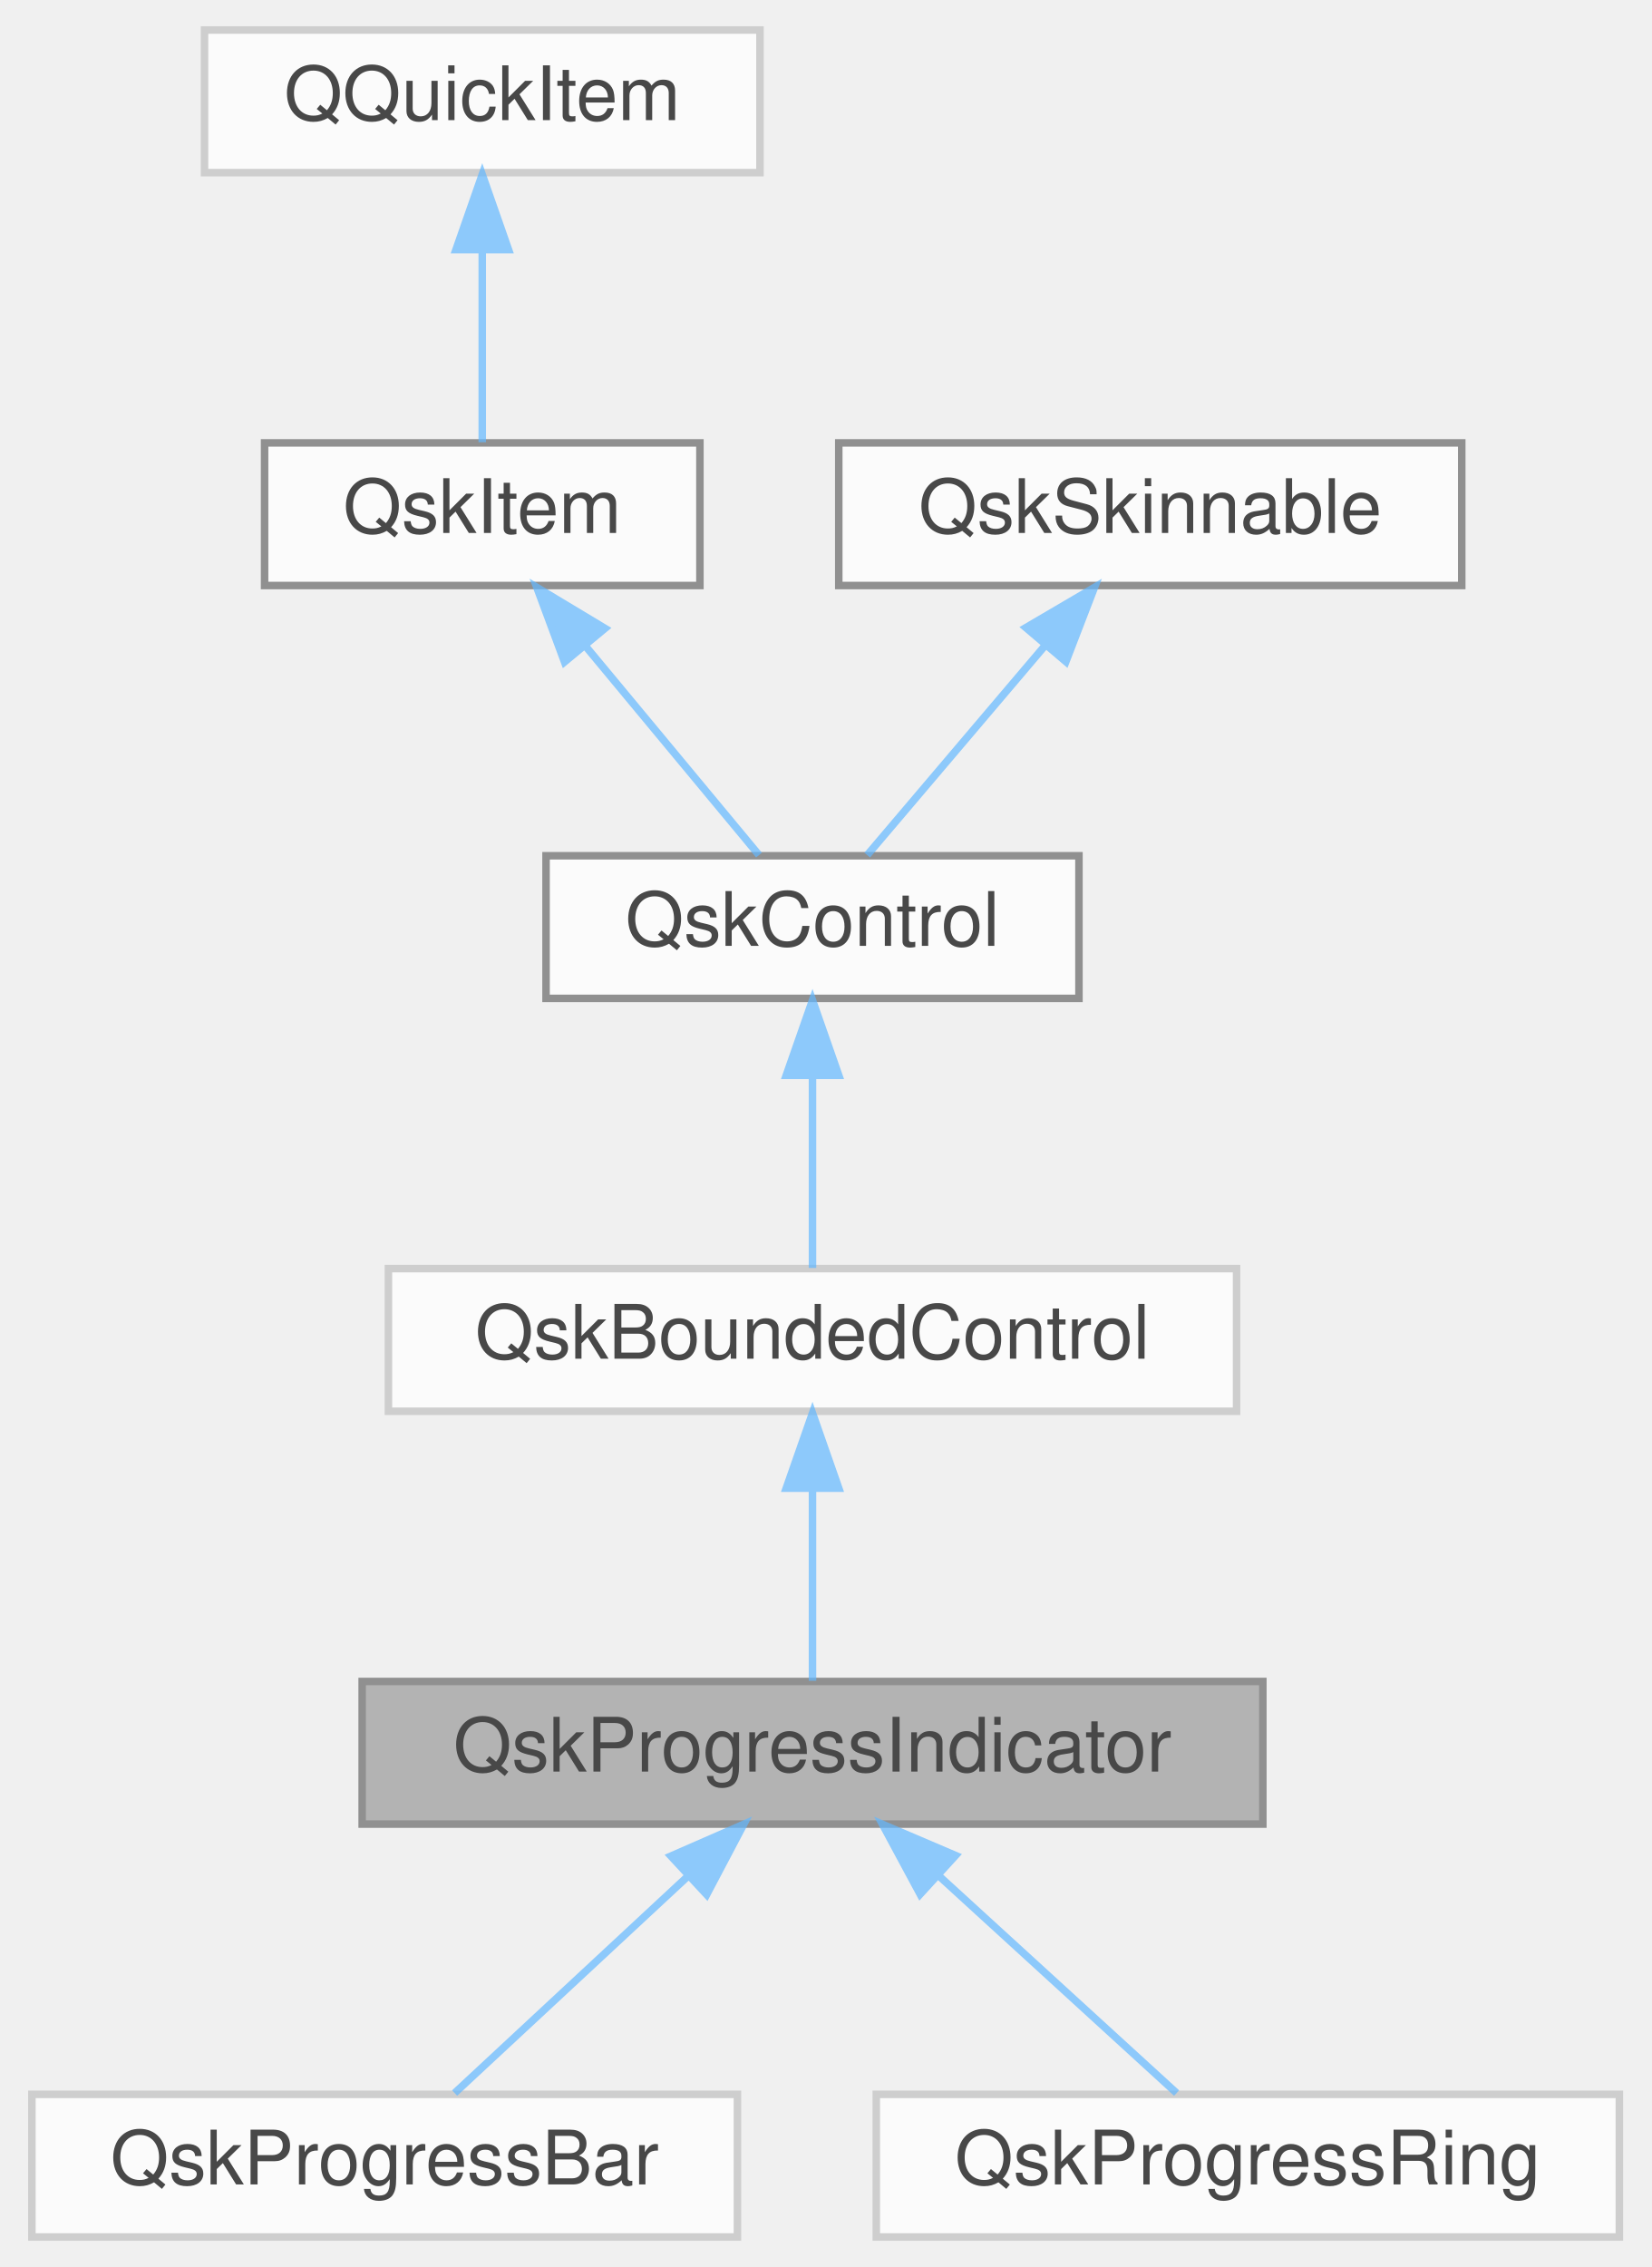
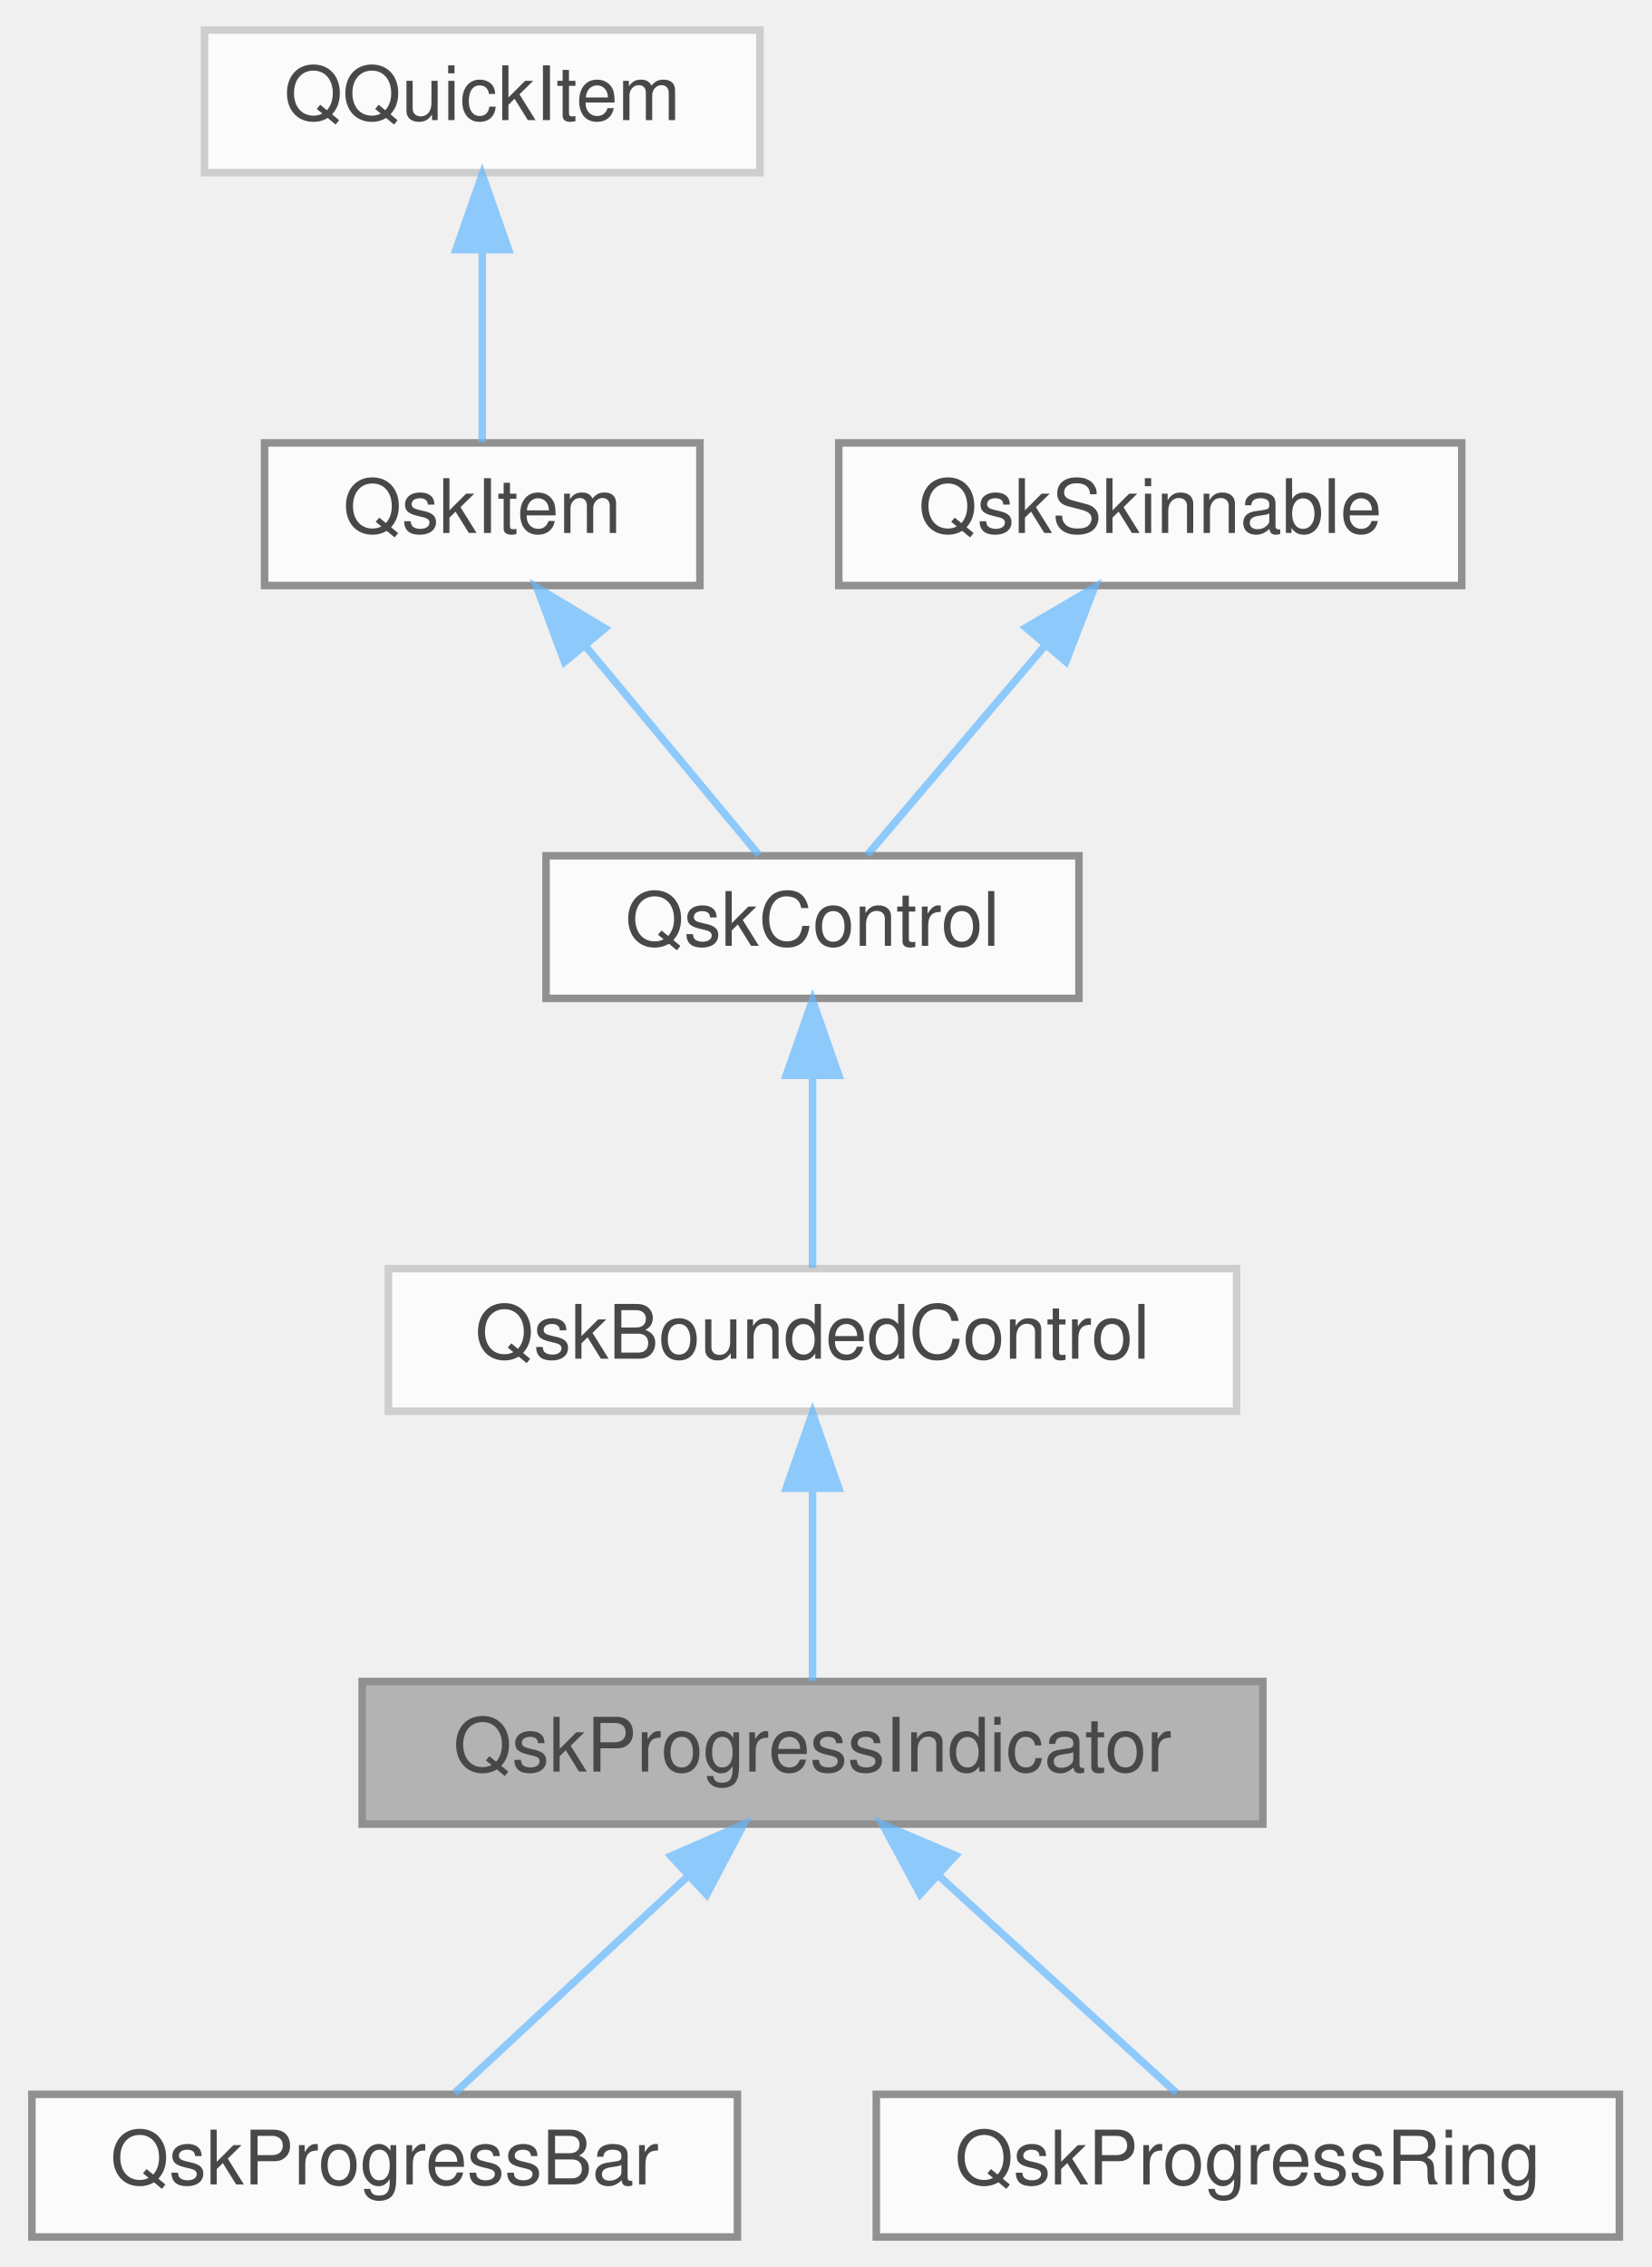
<svg xmlns="http://www.w3.org/2000/svg" xmlns:xlink="http://www.w3.org/1999/xlink" width="220pt" height="302pt" viewBox="0.00 0.00 219.50 302.00">
  <svg id="main" version="1.1" xml:space="preserve">
    <style type="text/css">
.node, .edge {opacity: 0.7;}
.node.selected, .edge.selected {opacity: 1;}
.edge:hover path { stroke: red; }
.edge:hover polygon { stroke: red; fill: red; }
</style>
    <svg id="graph" class="graph">
      <g id="graph0" class="graph" transform="scale(1 1) rotate(0) translate(4 298)">
        <g id="Node000001" class="node">
          <g id="a_Node000001">
            <a xlink:title=" ">
              <polygon fill="#999999" stroke="#666666" points="164,-74 44,-74 44,-55 164,-55 164,-74" />
              <text text-anchor="middle" x="104" y="-62" font-family="Helvetica,sans-Serif" font-size="10.00">QskProgressIndicator</text>
            </a>
          </g>
        </g>
        <g id="Node000007" class="node">
          <g id="a_Node000007">
            <a xlink:href="classQskProgressBar.html" target="_top" xlink:title=" ">
-               <polygon fill="white" stroke="#bfbfbf" points="94,-19 0,-19 0,0 94,0 94,-19" />
+               <polygon fill="white" stroke="#666666" points="94,-19 0,-19 0,0 94,0 94,-19" />
              <text text-anchor="middle" x="47" y="-7" font-family="Helvetica,sans-Serif" font-size="10.00">QskProgressBar</text>
            </a>
          </g>
        </g>
        <g id="edge6_Node000001_Node000007" class="edge">
          <g id="a_edge6_Node000001_Node000007">
            <a xlink:title=" ">
              <path fill="none" stroke="#63b8ff" d="M87.38,-48.04C77.27,-38.64 64.72,-26.98 56.32,-19.17" />
              <polygon fill="#63b8ff" stroke="#63b8ff" points="85.14,-50.74 94.84,-54.98 89.9,-45.61 85.14,-50.74" />
            </a>
          </g>
        </g>
        <g id="Node000008" class="node">
          <g id="a_Node000008">
            <a xlink:href="classQskProgressRing.html" target="_top" xlink:title=" ">
-               <polygon fill="white" stroke="#bfbfbf" points="211.5,-19 112.5,-19 112.5,0 211.5,0 211.5,-19" />
+               <polygon fill="white" stroke="#666666" points="211.5,-19 112.5,-19 112.5,0 211.5,0 211.5,-19" />
              <text text-anchor="middle" x="162" y="-7" font-family="Helvetica,sans-Serif" font-size="10.00">QskProgressRing</text>
            </a>
          </g>
        </g>
        <g id="edge7_Node000001_Node000008" class="edge">
          <g id="a_edge7_Node000001_Node000008">
            <a xlink:title=" ">
              <path fill="none" stroke="#63b8ff" d="M120.91,-48.04C131.2,-38.64 143.97,-26.98 152.51,-19.17" />
              <polygon fill="#63b8ff" stroke="#63b8ff" points="118.34,-45.66 113.32,-54.98 123.06,-50.82 118.34,-45.66" />
            </a>
          </g>
        </g>
        <g id="Node000002" class="node">
          <g id="a_Node000002">
            <a xlink:href="classQskBoundedControl.html" target="_top" xlink:title=" ">
              <polygon fill="white" stroke="#bfbfbf" points="160.5,-129 47.5,-129 47.5,-110 160.5,-110 160.5,-129" />
              <text text-anchor="middle" x="104" y="-117" font-family="Helvetica,sans-Serif" font-size="10.00">QskBoundedControl</text>
            </a>
          </g>
        </g>
        <g id="edge1_Node000001_Node000002" class="edge">
          <g id="a_edge1_Node000001_Node000002">
            <a xlink:title=" ">
              <path fill="none" stroke="#63b8ff" d="M104,-99.66C104,-90.93 104,-80.99 104,-74.09" />
              <polygon fill="#63b8ff" stroke="#63b8ff" points="100.5,-99.75 104,-109.75 107.5,-99.75 100.5,-99.75" />
            </a>
          </g>
        </g>
        <g id="Node000003" class="node">
          <g id="a_Node000003">
            <a xlink:href="classQskControl.html" target="_top" xlink:title="Base class of all controls.">
              <polygon fill="white" stroke="#666666" points="139.5,-184 68.5,-184 68.5,-165 139.5,-165 139.5,-184" />
              <text text-anchor="middle" x="104" y="-172" font-family="Helvetica,sans-Serif" font-size="10.00">QskControl</text>
            </a>
          </g>
        </g>
        <g id="edge2_Node000002_Node000003" class="edge">
          <g id="a_edge2_Node000002_Node000003">
            <a xlink:title=" ">
              <path fill="none" stroke="#63b8ff" d="M104,-154.66C104,-145.93 104,-135.99 104,-129.09" />
              <polygon fill="#63b8ff" stroke="#63b8ff" points="100.5,-154.75 104,-164.75 107.5,-154.75 100.5,-154.75" />
            </a>
          </g>
        </g>
        <g id="Node000004" class="node">
          <g id="a_Node000004">
            <a xlink:href="classQskItem.html" target="_top" xlink:title=" ">
              <polygon fill="white" stroke="#666666" points="89,-239 31,-239 31,-220 89,-220 89,-239" />
              <text text-anchor="middle" x="60" y="-227" font-family="Helvetica,sans-Serif" font-size="10.00">QskItem</text>
            </a>
          </g>
        </g>
        <g id="edge3_Node000003_Node000004" class="edge">
          <g id="a_edge3_Node000003_Node000004">
            <a xlink:title=" ">
              <path fill="none" stroke="#63b8ff" d="M73.73,-211.96C81.4,-202.72 90.63,-191.6 96.87,-184.09" />
              <polygon fill="#63b8ff" stroke="#63b8ff" points="70.96,-209.82 67.27,-219.75 76.35,-214.29 70.96,-209.82" />
            </a>
          </g>
        </g>
        <g id="Node000005" class="node">
          <g id="a_Node000005">
            <a xlink:title=" ">
              <polygon fill="white" stroke="#bfbfbf" points="97,-294 23,-294 23,-275 97,-275 97,-294" />
              <text text-anchor="middle" x="60" y="-282" font-family="Helvetica,sans-Serif" font-size="10.00">QQuickItem</text>
            </a>
          </g>
        </g>
        <g id="edge4_Node000004_Node000005" class="edge">
          <g id="a_edge4_Node000004_Node000005">
            <a xlink:title=" ">
              <path fill="none" stroke="#63b8ff" d="M60,-264.66C60,-255.93 60,-245.99 60,-239.09" />
              <polygon fill="#63b8ff" stroke="#63b8ff" points="56.5,-264.75 60,-274.75 63.5,-264.75 56.5,-264.75" />
            </a>
          </g>
        </g>
        <g id="Node000006" class="node">
          <g id="a_Node000006">
            <a xlink:href="classQskSkinnable.html" target="_top" xlink:title=" ">
              <polygon fill="white" stroke="#666666" points="190.5,-239 107.5,-239 107.5,-220 190.5,-220 190.5,-239" />
              <text text-anchor="middle" x="149" y="-227" font-family="Helvetica,sans-Serif" font-size="10.00">QskSkinnable</text>
            </a>
          </g>
        </g>
        <g id="edge5_Node000003_Node000006" class="edge">
          <g id="a_edge5_Node000003_Node000006">
            <a xlink:title=" ">
              <path fill="none" stroke="#63b8ff" d="M134.95,-211.96C127.11,-202.72 117.67,-191.6 111.29,-184.09" />
              <polygon fill="#63b8ff" stroke="#63b8ff" points="132.43,-214.39 141.57,-219.75 137.76,-209.86 132.43,-214.39" />
            </a>
          </g>
        </g>
      </g>
    </svg>
  </svg>
  <style type="text/css">

[data-mouse-over-selected='false'] { opacity: 0.7; }
[data-mouse-over-selected='true']  { opacity: 1.0; }

</style>
</svg>
